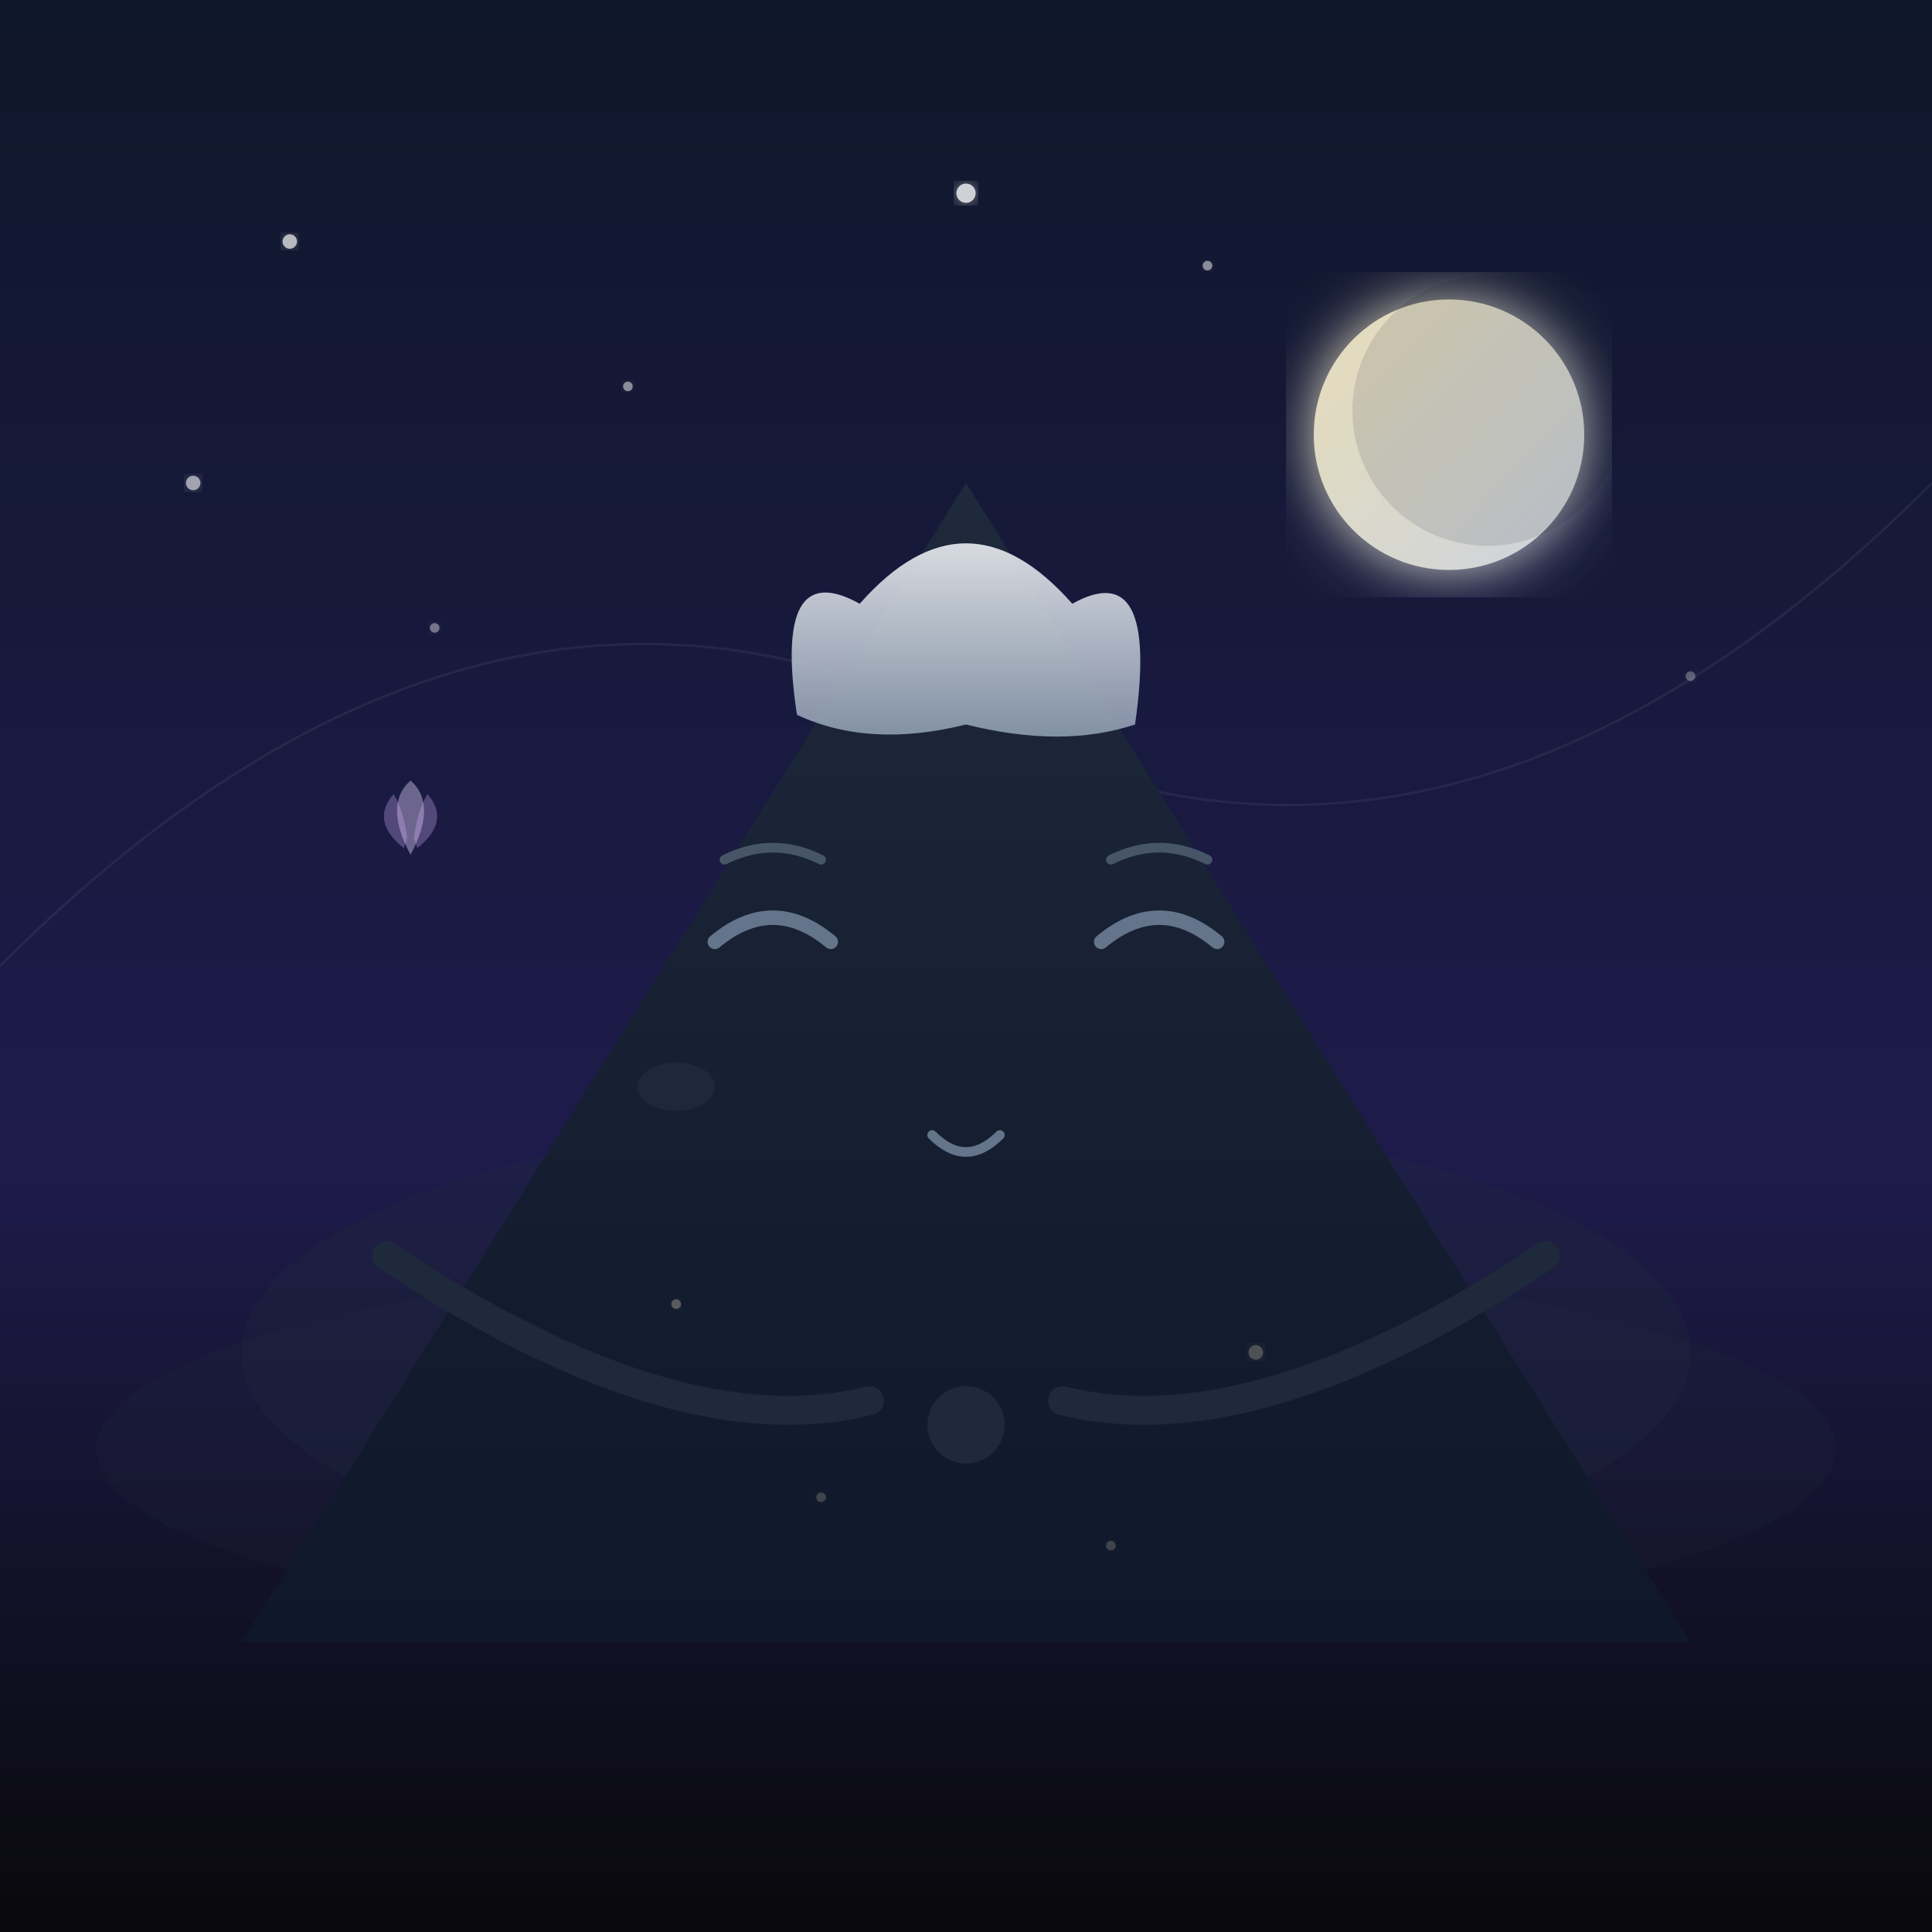
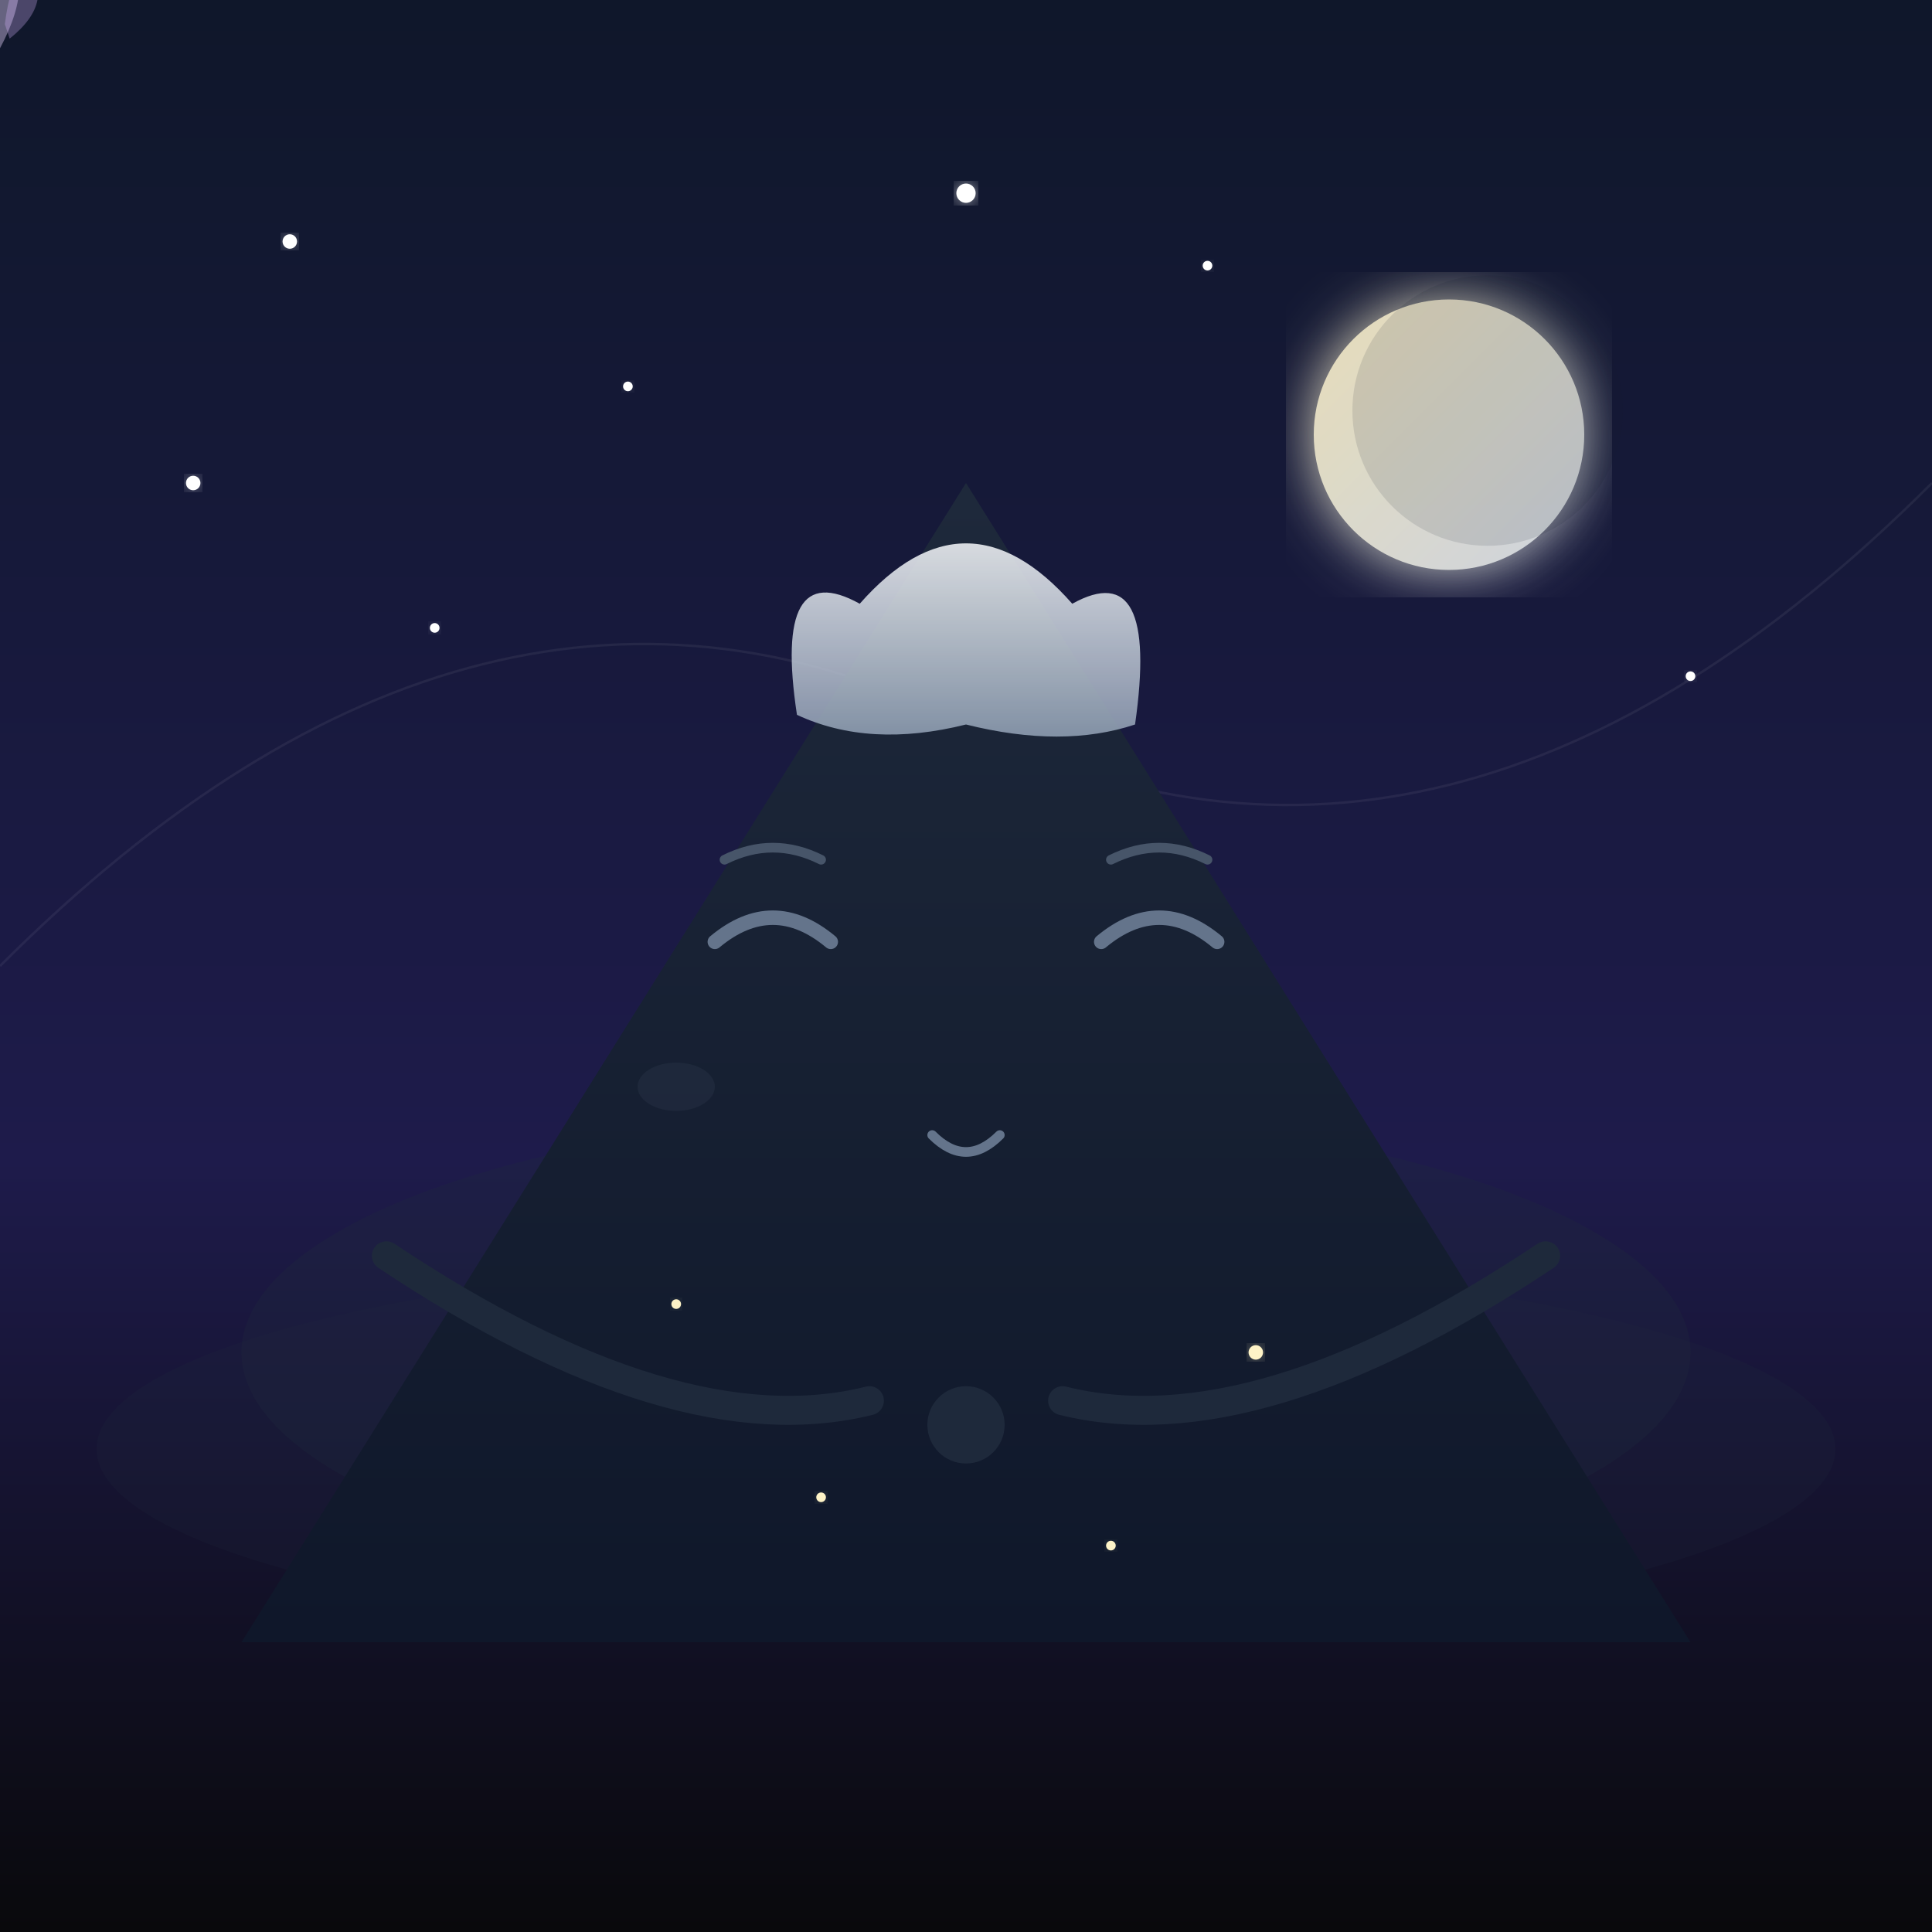
<svg xmlns="http://www.w3.org/2000/svg" viewBox="0 0 400 400">
  <defs>
+     <style>
+       @keyframes zen-breathe { 0%,100%{transform:scale(1)} 50%{transform:scale(1.005)} }
+       .zen-body{animation:zen-breathe 6s ease-in-out infinite;transform-origin:200px 200px}
+       @keyframes moon-glow { 0%,100%{opacity:0.9;filter:drop-shadow(0 0 6px #fef3c7)} 50%{opacity:1;filter:drop-shadow(0 0 14px #fef3c7)} }
+       .moon{animation:moon-glow 5s ease-in-out infinite}
+       @keyframes star-tw { 0%,100%{opacity:0.3;transform:scale(1)} 50%{opacity:0.8;transform:scale(1.3)} }
+       .star-zen{animation:star-tw 4s ease-in-out infinite}
+       .star-zen:nth-child(2){animation-delay:0.7s}
+       .star-zen:nth-child(3){animation-delay:1.4s}
+       .star-zen:nth-child(4){animation-delay:2.1s}
+       .star-zen:nth-child(5){animation-delay:2.8s}
+       @keyframes lotus-spin { 0%,100%{transform:translate(85,170)scale(0.7)rotate(0deg)} 50%{transform:translate(85,170)scale(0.7)rotate(3deg)} }
+       .lotus{animation:lotus-spin 8s ease-in-out infinite;transform-origin:85px 170px}
+       @keyframes particle-float { 0%,100%{transform:translateY(0)translateX(0);opacity:0.2} 50%{transform:translateY(-8px)translateX(3px);opacity:0.4} }
+       .particle-zen{animation:particle-float 5s ease-in-out infinite}
+       .particle-zen:nth-child(2){animation-delay:1s}
+       .particle-zen:nth-child(3){animation-delay:2s}
+       .particle-zen:nth-child(4){animation-delay:3s}
+       @keyframes blink-zen { 0%,98%,100%{transform:scaleY(1)} 99%{transform:scaleY(0.05)} }
+       .eye-zen{animation:blink-zen 10s ease-in-out infinite;transform-origin:200px 195px}
+     </style>
    <linearGradient id="night" x1="0" y1="0" x2="0" y2="1">
      <stop offset="0%" stop-color="#0f172a" />
      <stop offset="60%" stop-color="#1e1b4b" />
      <stop offset="100%" stop-color="#09090b" />
    </linearGradient>
    <linearGradient id="luna" x1="0" y1="0" x2="1" y2="1">
      <stop offset="0%" stop-color="#fef3c7" />
      <stop offset="100%" stop-color="#e2e8f0" />
    </linearGradient>
    <linearGradient id="mountain" x1="0" y1="0" x2="0" y2="1">
      <stop offset="0%" stop-color="#1e293b" />
      <stop offset="100%" stop-color="#0f172a" />
    </linearGradient>
    <linearGradient id="snow" x1="0" y1="0" x2="0" y2="1">
      <stop offset="0%" stop-color="#f8fafc" />
      <stop offset="100%" stop-color="#94a3b8" />
    </linearGradient>
    <filter id="lunar-glow">
      <feGaussianBlur stdDeviation="6" result="blur" />
      <feMerge>
        <feMergeNode in="blur" />
        <feMergeNode in="SourceGraphic" />
      </feMerge>
    </filter>
    <filter id="star-glow">
      <feGaussianBlur stdDeviation="2" result="blur" />
      <feMerge>
        <feMergeNode in="blur" />
        <feMergeNode in="SourceGraphic" />
      </feMerge>
    </filter>
  </defs>
  <rect width="400" height="400" fill="url(#night)" />
-   <circle cx="300" cy="90" r="28" fill="url(#luna)" filter="url(#lunar-glow)" opacity="0.9" />
-   <circle cx="308" cy="85" r="28" fill="#0f172a" opacity="0.12" />
-   <circle cx="60" cy="50" r="1.5" fill="#fff" filter="url(#star-glow)" opacity="0.7" />
-   <circle cx="130" cy="80" r="1" fill="#fff" filter="url(#star-glow)" opacity="0.5" />
-   <circle cx="200" cy="40" r="2" fill="#fff" filter="url(#star-glow)" opacity="0.8" />
-   <circle cx="90" cy="130" r="1" fill="#fff" filter="url(#star-glow)" opacity="0.4" />
-   <circle cx="40" cy="100" r="1.5" fill="#fff" filter="url(#star-glow)" opacity="0.6" />
-   <circle cx="350" cy="140" r="1" fill="#fff" filter="url(#star-glow)" opacity="0.3" />
-   <circle cx="250" cy="55" r="1" fill="#fff" filter="url(#star-glow)" opacity="0.5" />
+   <g class="moon">
+     <circle cx="300" cy="90" r="28" fill="url(#luna)" filter="url(#lunar-glow)" opacity="0.9" />
+     <circle cx="308" cy="85" r="28" fill="#0f172a" opacity="0.12" />
+   </g>
+   <circle cx="60" cy="50" r="1.5" fill="#fff" filter="url(#star-glow)" class="star-zen" />
+   <circle cx="130" cy="80" r="1" fill="#fff" filter="url(#star-glow)" class="star-zen" />
+   <circle cx="200" cy="40" r="2" fill="#fff" filter="url(#star-glow)" class="star-zen" />
+   <circle cx="90" cy="130" r="1" fill="#fff" filter="url(#star-glow)" class="star-zen" />
+   <circle cx="40" cy="100" r="1.5" fill="#fff" filter="url(#star-glow)" class="star-zen" />
+   <circle cx="350" cy="140" r="1" fill="#fff" filter="url(#star-glow)" class="star-zen" />
+   <circle cx="250" cy="55" r="1" fill="#fff" filter="url(#star-glow)" class="star-zen" />
  <path d="M 0,200 Q 100,100 200,150 Q 300,200 400,100" fill="none" stroke="#fff" stroke-width="0.5" opacity="0.06" />
  <ellipse cx="200" cy="280" rx="150" ry="50" fill="#1e293b" opacity="0.3" />
  <ellipse cx="200" cy="300" rx="180" ry="40" fill="#1e293b" opacity="0.2" />
-   <polygon points="200,100 350,340 50,340" fill="url(#mountain)" />
-   <path d="M 178,125 Q 200,100 222,125 Q 240,115 235,150             Q 220,155 200,150 Q 180,155 165,148             Q 160,115 178,125 Z" fill="url(#snow)" opacity="0.85" />
-   <path d="M 148,195 Q 160,185 172,195" fill="none" stroke="#64748b" stroke-width="3" stroke-linecap="round" />
-   <path d="M 228,195 Q 240,185 252,195" fill="none" stroke="#64748b" stroke-width="3" stroke-linecap="round" />
+   <g class="zen-body">
+     <polygon points="200,100 350,340 50,340" fill="url(#mountain)" />
+     <path d="M 178,125 Q 200,100 222,125 Q 240,115 235,150 Q 220,155 200,150 Q 180,155 165,148 Q 160,115 178,125 Z" fill="url(#snow)" opacity="0.85" />
+   </g>
+   <g class="eye-zen">
+     <path d="M 148,195 Q 160,185 172,195" fill="none" stroke="#64748b" stroke-width="3" stroke-linecap="round" />
+     <path d="M 228,195 Q 240,185 252,195" fill="none" stroke="#64748b" stroke-width="3" stroke-linecap="round" />
+   </g>
  <path d="M 150,178 Q 160,173 170,178" fill="none" stroke="#475569" stroke-width="2" stroke-linecap="round" />
  <path d="M 230,178 Q 240,173 250,178" fill="none" stroke="#475569" stroke-width="2" stroke-linecap="round" />
  <ellipse cx="140" cy="225" rx="8" ry="5" fill="#64748b" opacity="0.1" />
  <path d="M 193,235 Q 200,242 207,235" fill="none" stroke="#64748b" stroke-width="2" stroke-linecap="round" />
  <path d="M 80,260 Q 140,300 180,290" fill="none" stroke="#1e293b" stroke-width="6" stroke-linecap="round" />
  <path d="M 320,260 Q 260,300 220,290" fill="none" stroke="#1e293b" stroke-width="6" stroke-linecap="round" />
  <circle cx="200" cy="295" r="8" fill="#1e293b" />
-   <g transform="translate(85, 170) scale(0.7)">
+   <g class="lotus">
    <path d="M 0,10 Q -8,-5 0,-12 Q 8,-5 0,10 Z" fill="#e9d5ff" opacity="0.4" />
    <path d="M -2,8 Q -12,0 -5,-8 Q -2,-3 -1,5 Z" fill="#d8b4fe" opacity="0.3" />
    <path d="M 2,8 Q 12,0 5,-8 Q 2,-3 1,5 Z" fill="#d8b4fe" opacity="0.3" />
  </g>
-   <circle cx="140" cy="270" r="1" fill="#fef3c7" filter="url(#star-glow)" opacity="0.3" />
-   <circle cx="260" cy="280" r="1.5" fill="#fef3c7" filter="url(#star-glow)" opacity="0.25" />
-   <circle cx="170" cy="310" r="1" fill="#fef3c7" filter="url(#star-glow)" opacity="0.2" />
-   <circle cx="230" cy="320" r="1" fill="#fef3c7" filter="url(#star-glow)" opacity="0.2" />
+   <circle cx="140" cy="270" r="1" fill="#fef3c7" filter="url(#star-glow)" class="particle-zen" />
+   <circle cx="260" cy="280" r="1.5" fill="#fef3c7" filter="url(#star-glow)" class="particle-zen" />
+   <circle cx="170" cy="310" r="1" fill="#fef3c7" filter="url(#star-glow)" class="particle-zen" />
+   <circle cx="230" cy="320" r="1" fill="#fef3c7" filter="url(#star-glow)" class="particle-zen" />
</svg>
